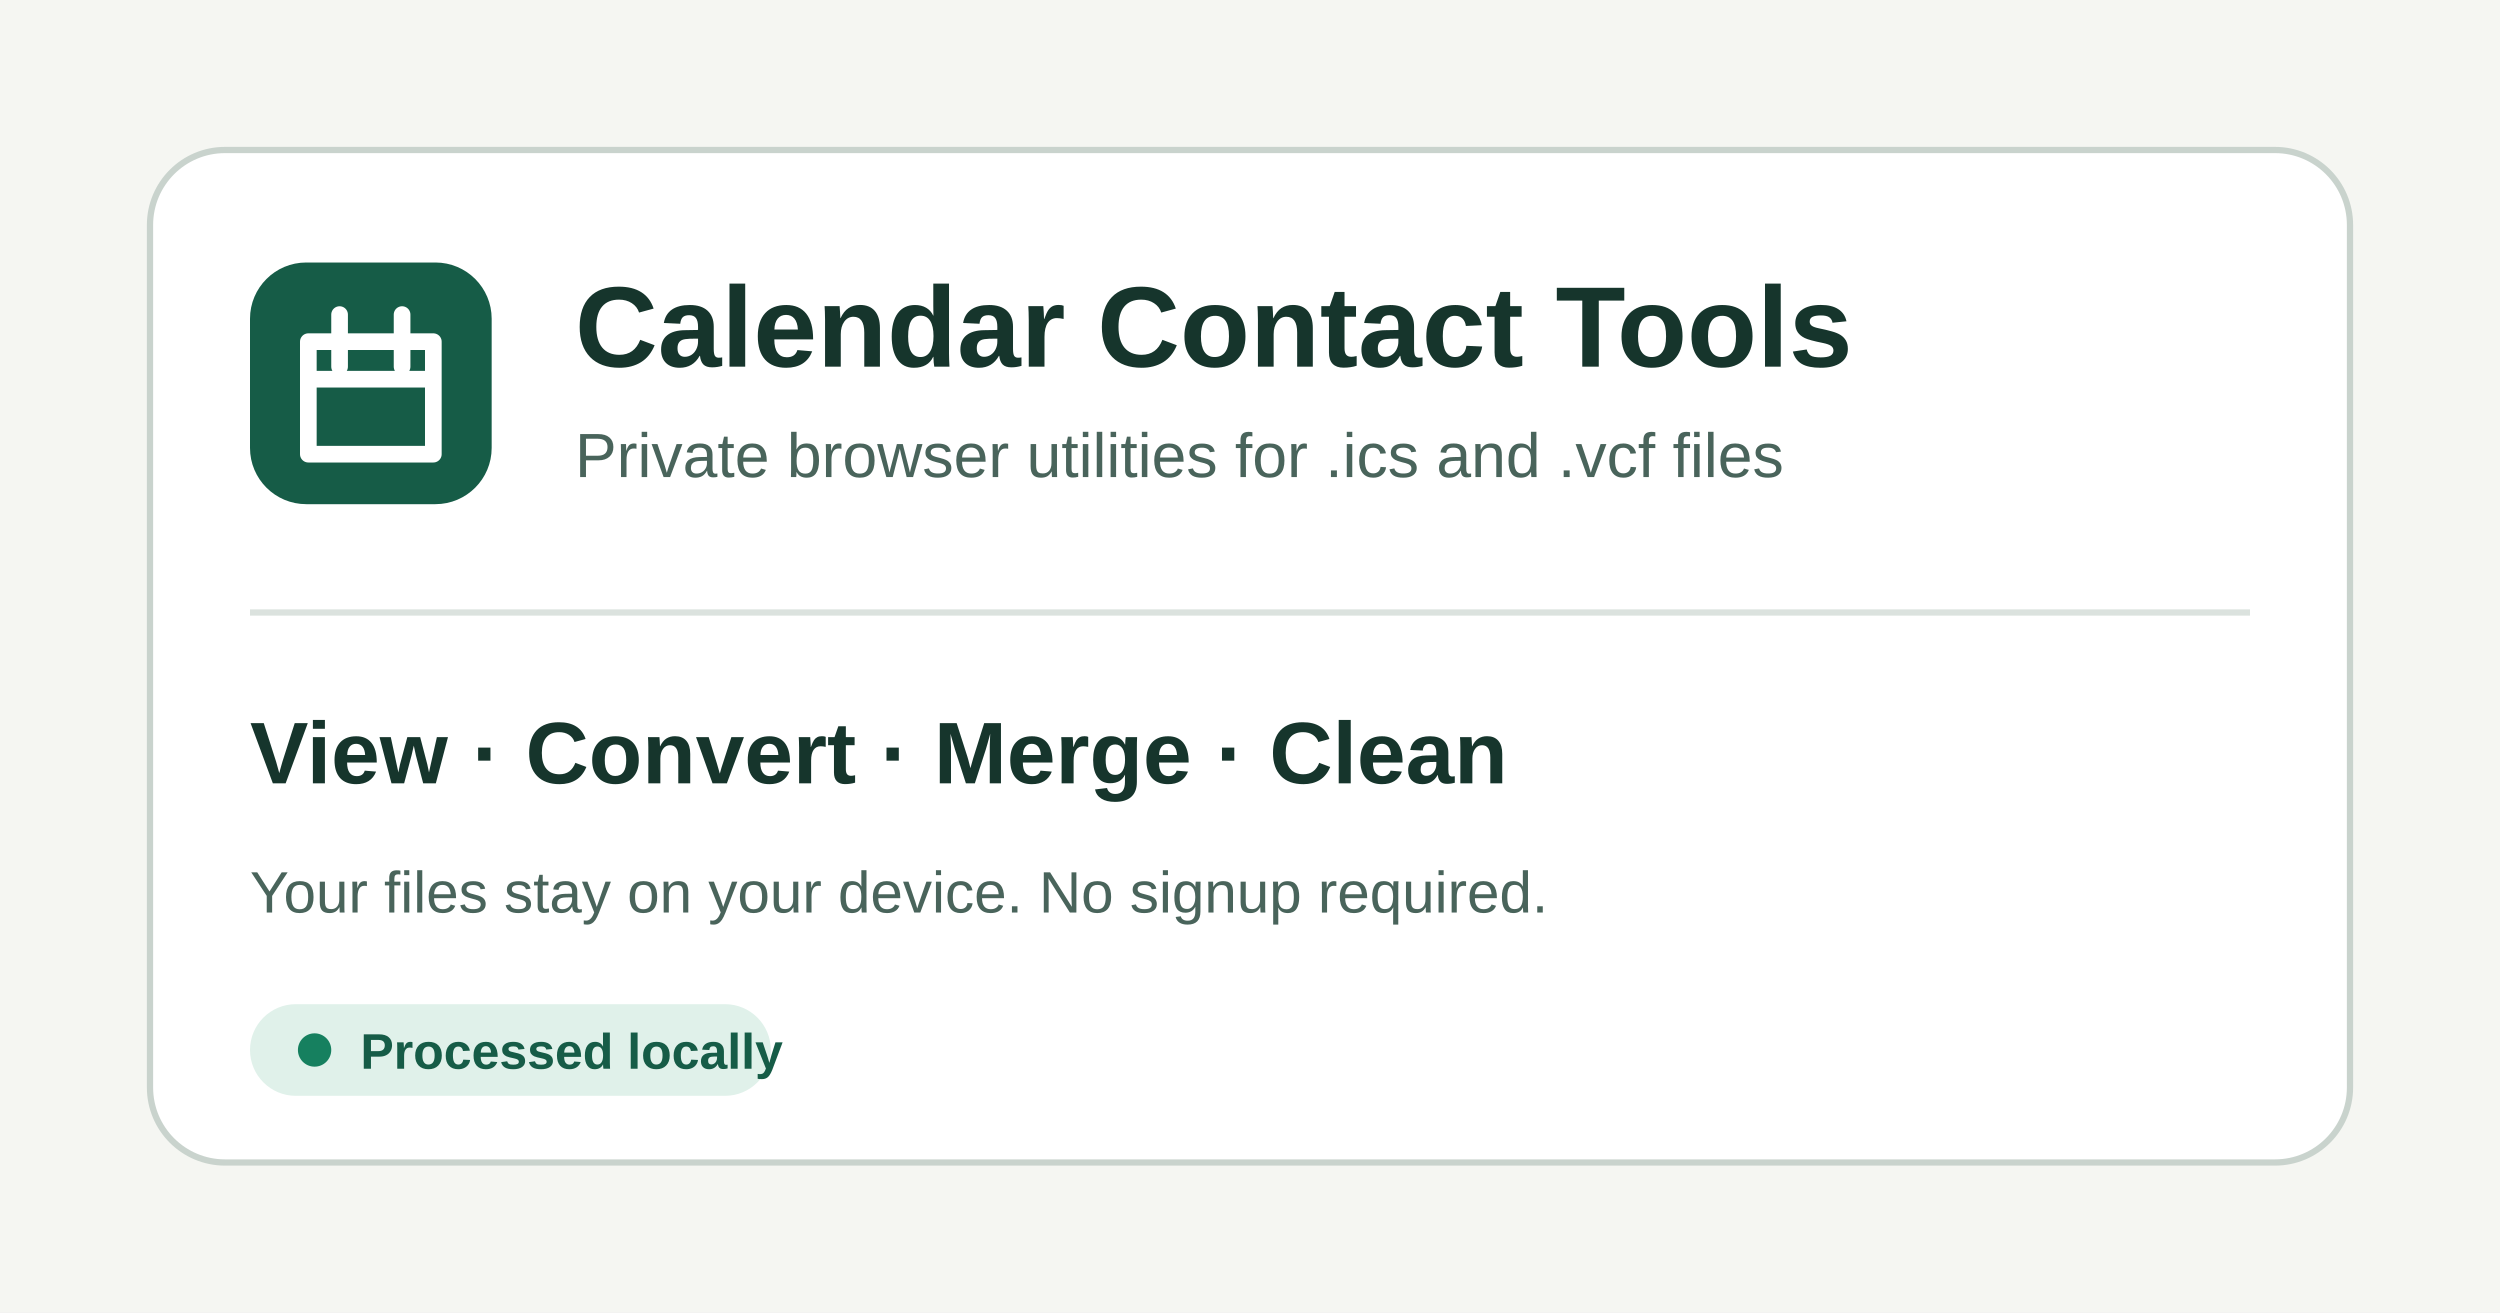
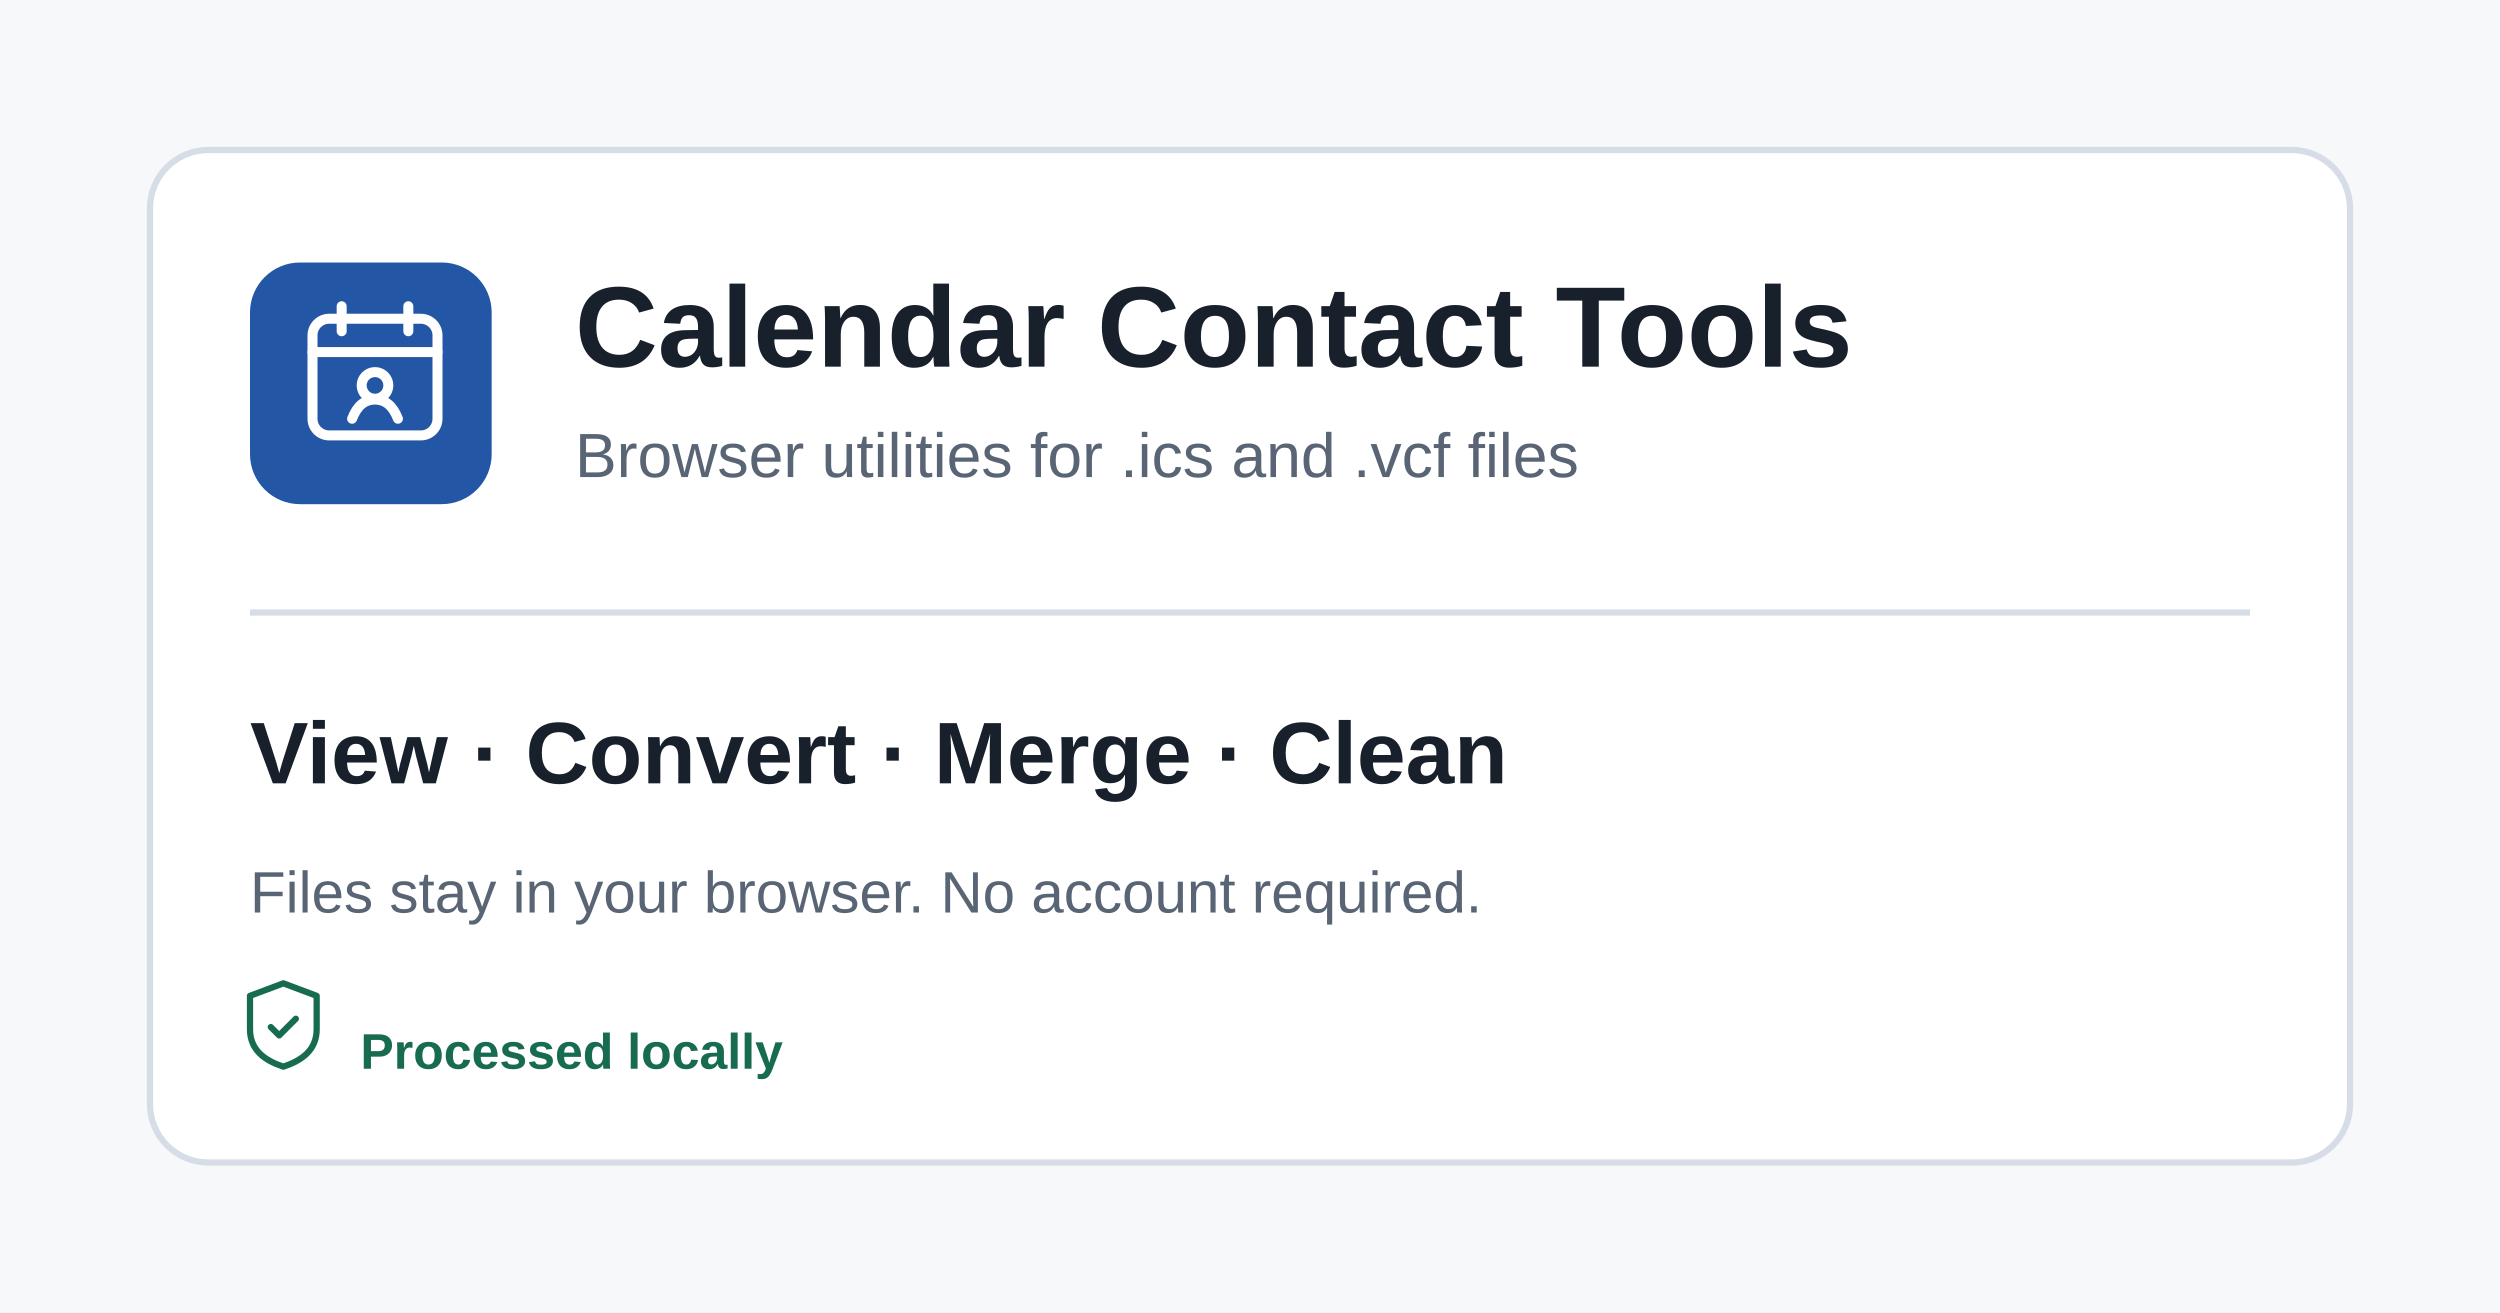
<svg xmlns="http://www.w3.org/2000/svg" width="1200" height="630" viewBox="0 0 1200 630" role="img" aria-labelledby="title desc">
-   <rect width="1200" height="630" fill="#f5f6f2" />
-   <rect x="72" y="72" width="1056" height="486" rx="36" fill="#ffffff" stroke="#c9d3cd" stroke-width="3" />
-   <rect x="120" y="126" width="116" height="116" rx="27" fill="#165c47" />
-   <path d="M148 164h60v54h-60zM148 182h60M163 151v25M193 151v25" fill="none" stroke="#fff" stroke-width="8" stroke-linecap="round" stroke-linejoin="round" />
-   <text x="276" y="176" fill="#16352c" font-family="Arial, sans-serif" font-size="55" font-weight="700">Calendar Contact Tools</text>
-   <text x="276" y="229" fill="#49645b" font-family="Arial, sans-serif" font-size="30">Private browser utilities for .ics and .vcf files</text>
-   <line x1="120" y1="294" x2="1080" y2="294" stroke="#dbe2de" stroke-width="3" />
-   <text x="120" y="376" fill="#16352c" font-family="Arial, sans-serif" font-size="42" font-weight="700">View · Convert · Merge · Clean</text>
-   <text x="120" y="438" fill="#49645b" font-family="Arial, sans-serif" font-size="28">Your files stay on your device. No signup required.</text>
-   <rect x="120" y="482" width="250" height="44" rx="22" fill="#e0f1ea" />
-   <circle cx="151" cy="504" r="8" fill="#16805f" />
-   <text x="173" y="513" fill="#165c47" font-family="Arial, sans-serif" font-size="24" font-weight="700">Processed locally</text>
+   <rect width="1200" height="630" fill="#f7f8fa" />
+   <rect x="72" y="72" width="1056" height="486" rx="28" fill="#ffffff" stroke="#d7dde6" stroke-width="3" />
+   <rect x="120" y="126" width="116" height="116" rx="24" fill="#2456a6" />
+   <g transform="translate(146 143) scale(2)" fill="none" stroke="#fff" stroke-width="2.4" stroke-linecap="round" stroke-linejoin="round">
+     <rect x="2" y="5" width="30" height="28" rx="4" />
+     <path d="M2 13h30M9 2v6M25 2v6" />
+     <circle cx="17" cy="21" r="3.2" />
+     <path d="M11.5 29c1.2-3.1 3-4.6 5.5-4.6s4.3 1.5 5.5 4.6" />
+   </g>
+   <text x="276" y="176" fill="#18202b" font-family="Arial, sans-serif" font-size="55" font-weight="700">Calendar Contact Tools</text>
+   <text x="276" y="229" fill="#596575" font-family="Arial, sans-serif" font-size="30">Browser utilities for .ics and .vcf files</text>
+   <line x1="120" y1="294" x2="1080" y2="294" stroke="#d7dde6" stroke-width="3" />
+   <text x="120" y="376" fill="#18202b" font-family="Arial, sans-serif" font-size="42" font-weight="700">View · Convert · Merge · Clean</text>
+   <text x="120" y="438" fill="#596575" font-family="Arial, sans-serif" font-size="28">Files stay in your browser. No account required.</text>
+   <g transform="translate(120 476)" fill="none" stroke="#176b51" stroke-width="3" stroke-linecap="round" stroke-linejoin="round">
+     <path d="M32 18c0 10-7 15-16 18C7 33 0 28 0 18V2l16-6 16 6v16Z" />
+     <path d="m10 17 4 4 8-8" />
+   </g>
+   <text x="173" y="513" fill="#176b51" font-family="Arial, sans-serif" font-size="24" font-weight="700">Processed locally</text>
</svg>
